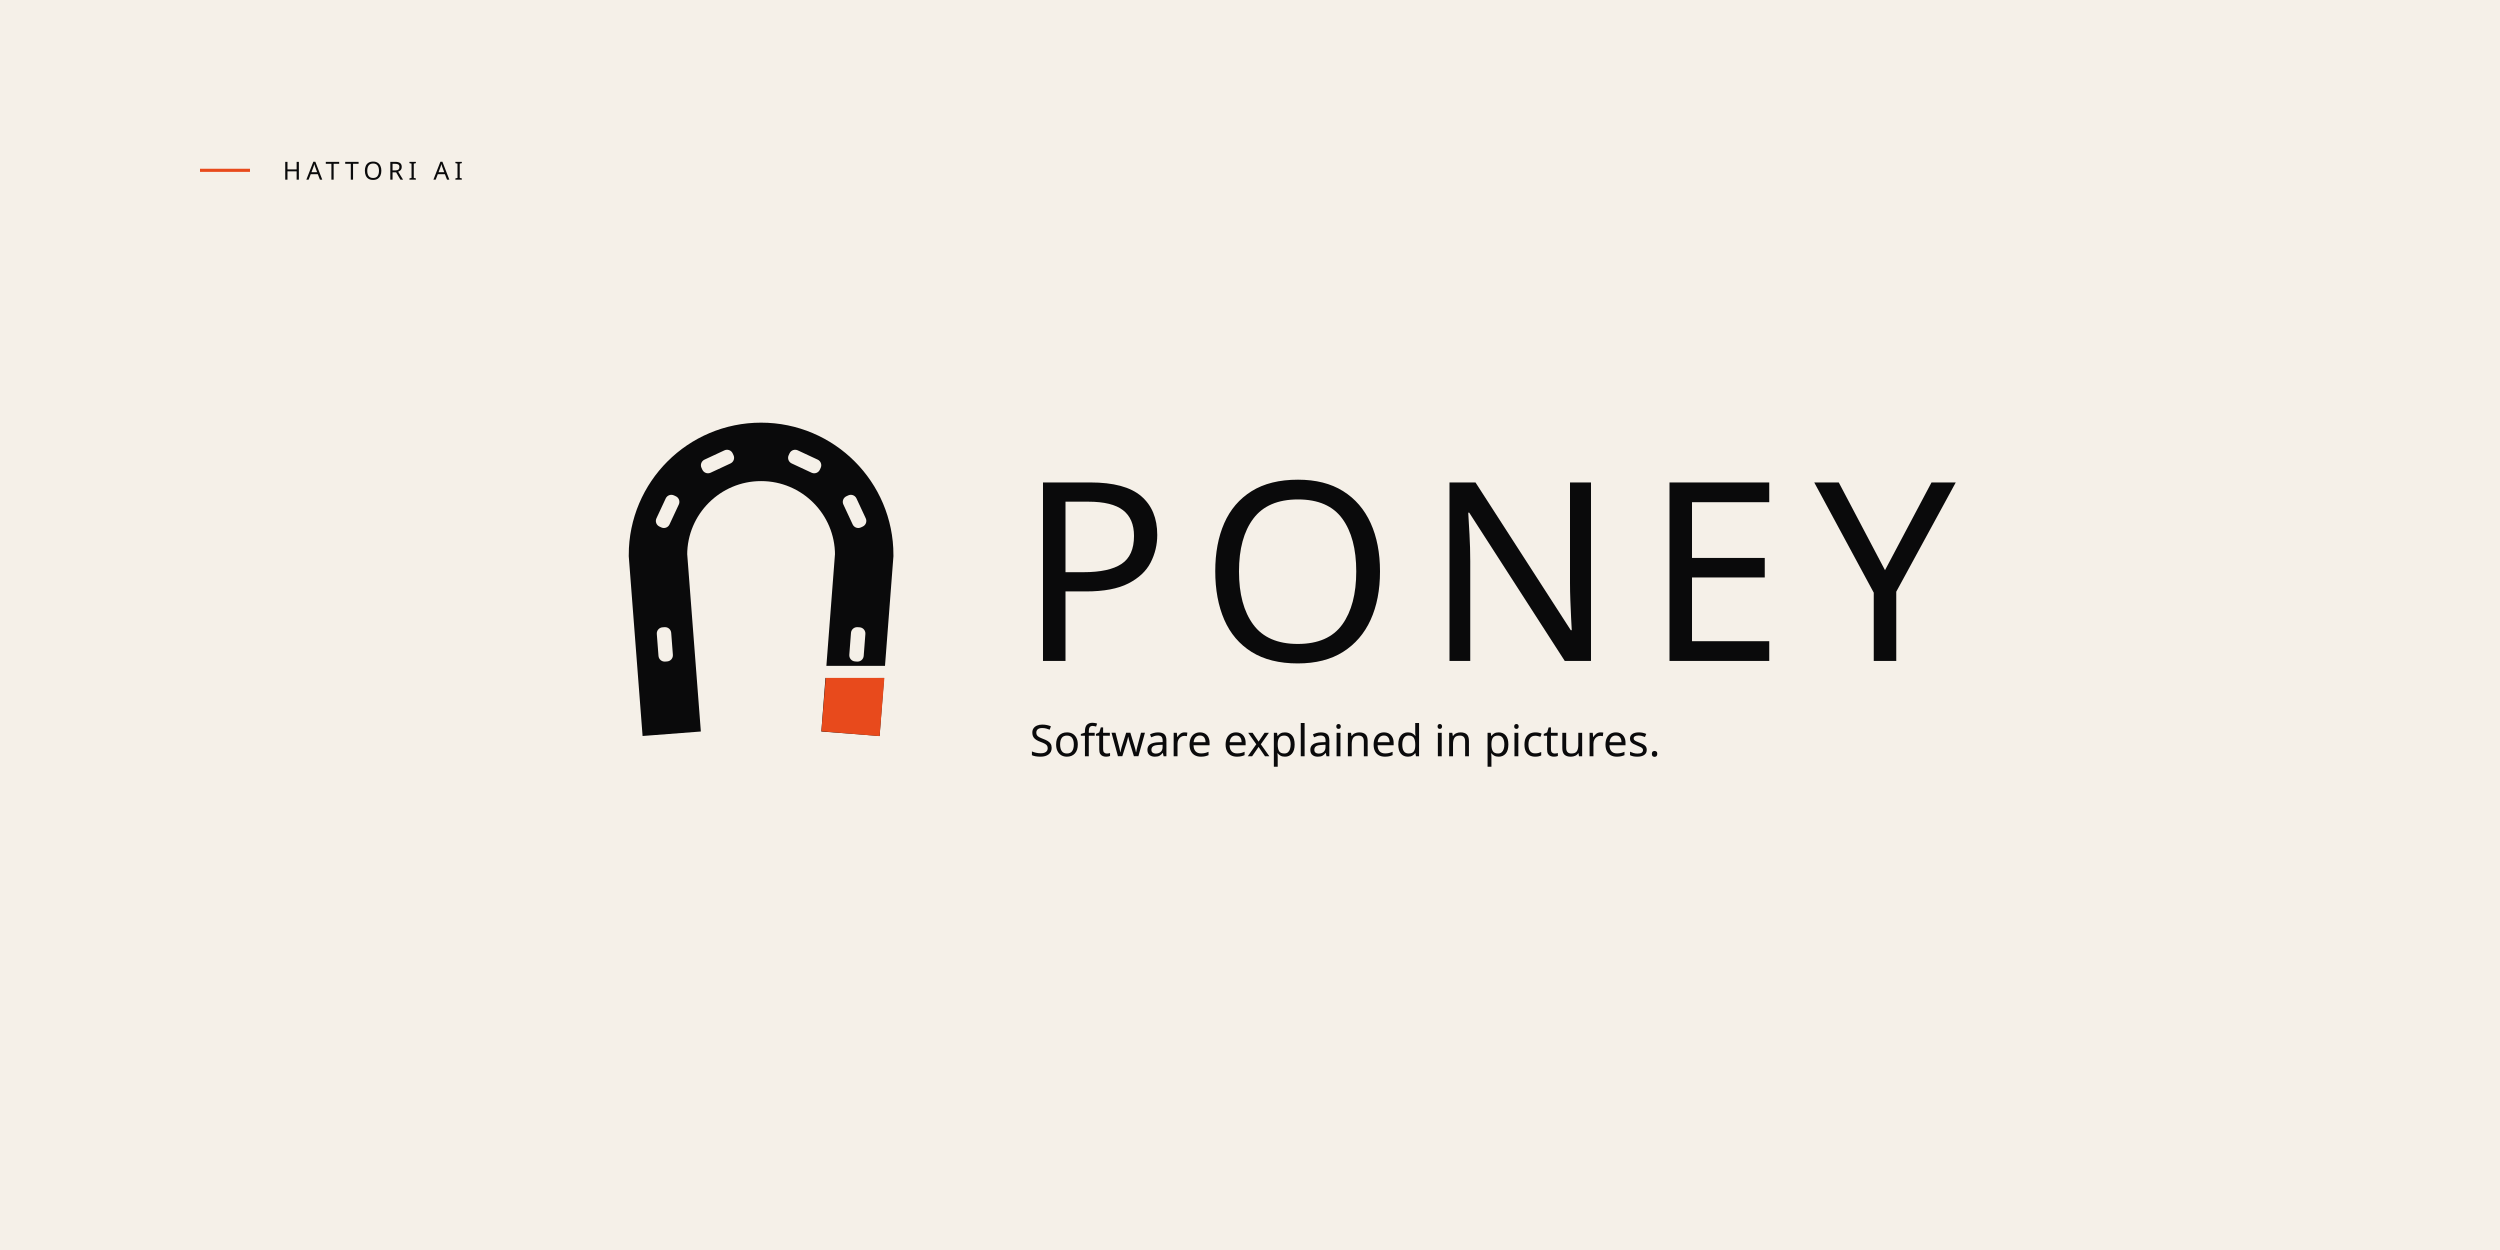
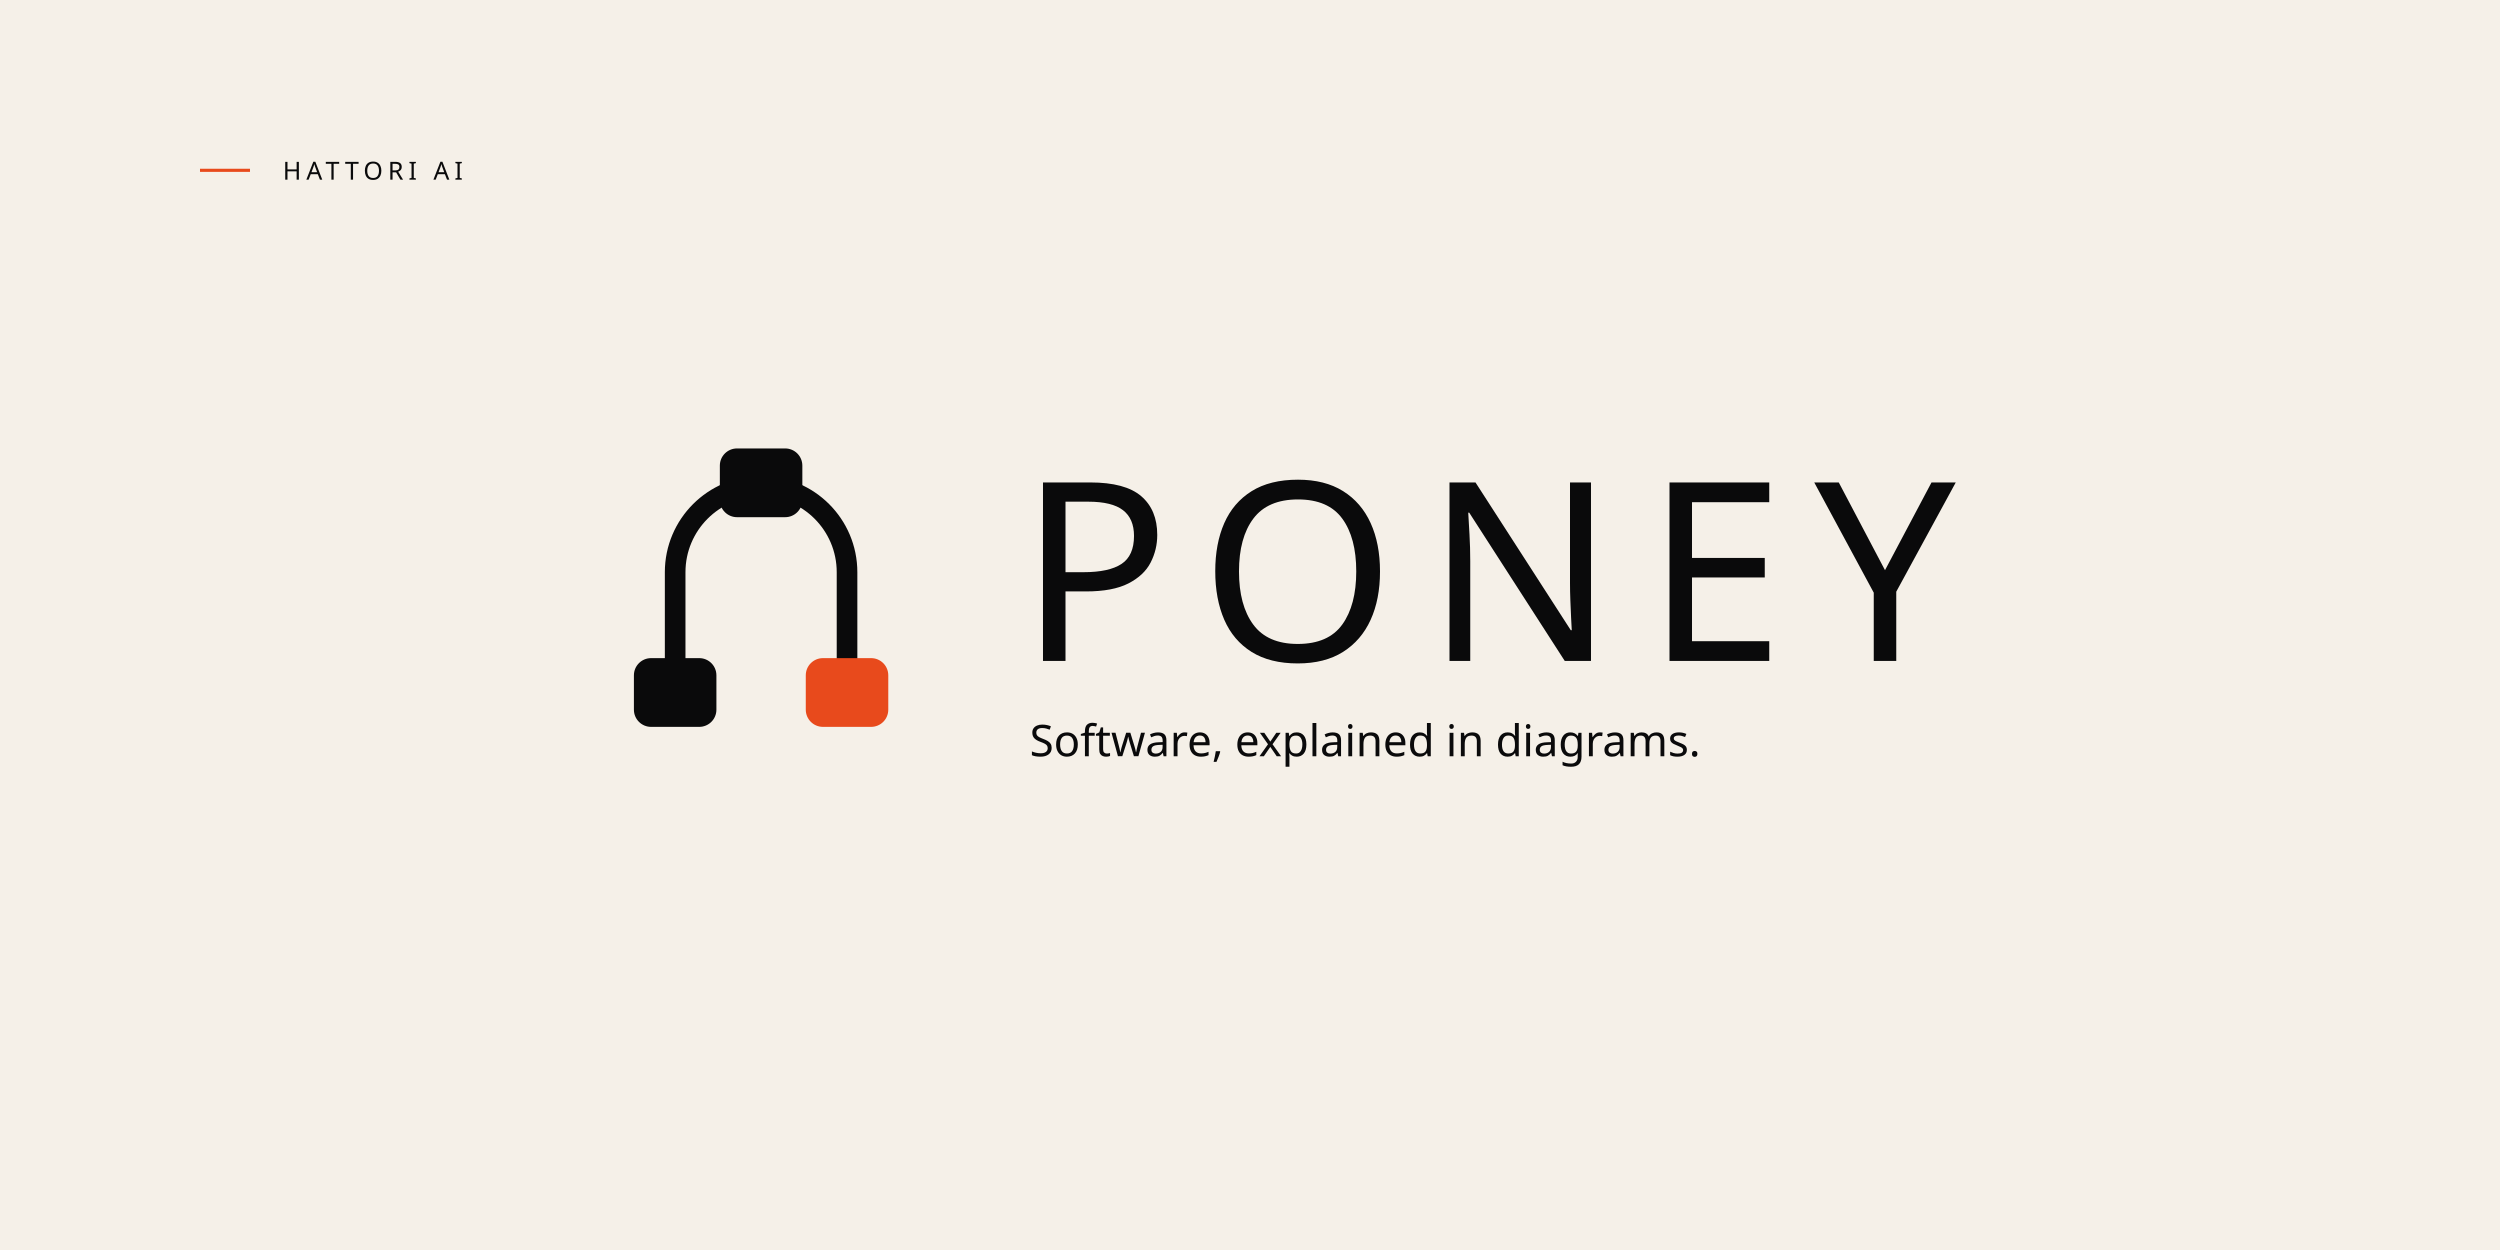
<svg xmlns="http://www.w3.org/2000/svg" width="1600" height="800" viewBox="0 0 1600 800" role="img" aria-labelledby="title description">
  <rect width="1600" height="800" fill="#f5f0e8" />
  <g transform="translate(363.9 254) scale(2.2)">
-     <defs>
-       <mask id="poney-shoe" maskUnits="userSpaceOnUse" x="0" y="0" width="112" height="112">
-         <rect width="112" height="112" fill="white" />
-         <rect x="26.71" y="28.32" width="4.2" height="10" rx="1.8" fill="black" transform="rotate(205.0 28.81 33.32)" />
-         <rect x="41.22" y="13.81" width="4.2" height="10" rx="1.8" fill="black" transform="rotate(245.0 43.32 18.81)" />
-         <rect x="66.58" y="13.81" width="4.2" height="10" rx="1.8" fill="black" transform="rotate(295.0 68.68 18.81)" />
-         <rect x="81.09" y="28.32" width="4.2" height="10" rx="1.8" fill="black" transform="rotate(335.0 83.19 33.32)" />
-         <rect x="25.90" y="67.00" width="4.2" height="10" rx="1.8" fill="black" transform="rotate(-4.4 28.00 72.00)" />
-         <rect x="81.90" y="67.00" width="4.2" height="10" rx="1.8" fill="black" transform="rotate(4.4 84.00 72.00)" />
-         <path d="M70 80H98" stroke="black" stroke-width="3.5" />
-       </mask>
-     </defs>
-     <g mask="url(#poney-shoe)" fill="none" stroke-width="17">
-       <path d="M30 98L26 46A30 30 0 0 1 86 46L82 98" stroke="#0a0a0b" />
-       <path d="M83.4 81L82 98" stroke="#e84a1c" stroke-width="17" />
-     </g>
+     <path d="M31 84V51A25 25 0 0 1 81 51V84" fill="none" stroke="#0a0a0b" stroke-width="6" />
+     <rect x="44" y="15" width="24" height="20" rx="5" fill="#0a0a0b" />
+     <rect x="19" y="76" width="24" height="20" rx="5" fill="#0a0a0b" />
+     <rect x="69" y="76" width="24" height="20" rx="5" fill="#e84a1c" />
  </g>
  <path d="M128 109H160" fill="none" stroke="#e84a1c" stroke-width="2" />
  <text x="652" y="423" font-family="Cormorant Garamond" font-weight="300" font-size="160" letter-spacing="19.2" fill="#0a0a0b">PONEY</text>
-   <text x="659" y="484" font-family="Outfit" font-weight="300" font-size="28" fill="#0a0a0b">Software explained in pictures.</text>
+   <text x="659" y="484" font-family="Outfit" font-weight="300" font-size="28" fill="#0a0a0b">Software, explained in diagrams.</text>
  <text x="181" y="115" font-family="Outfit" font-weight="500" font-size="16" letter-spacing="3.2" fill="#0a0a0b">HATTORI AI</text>
</svg>
